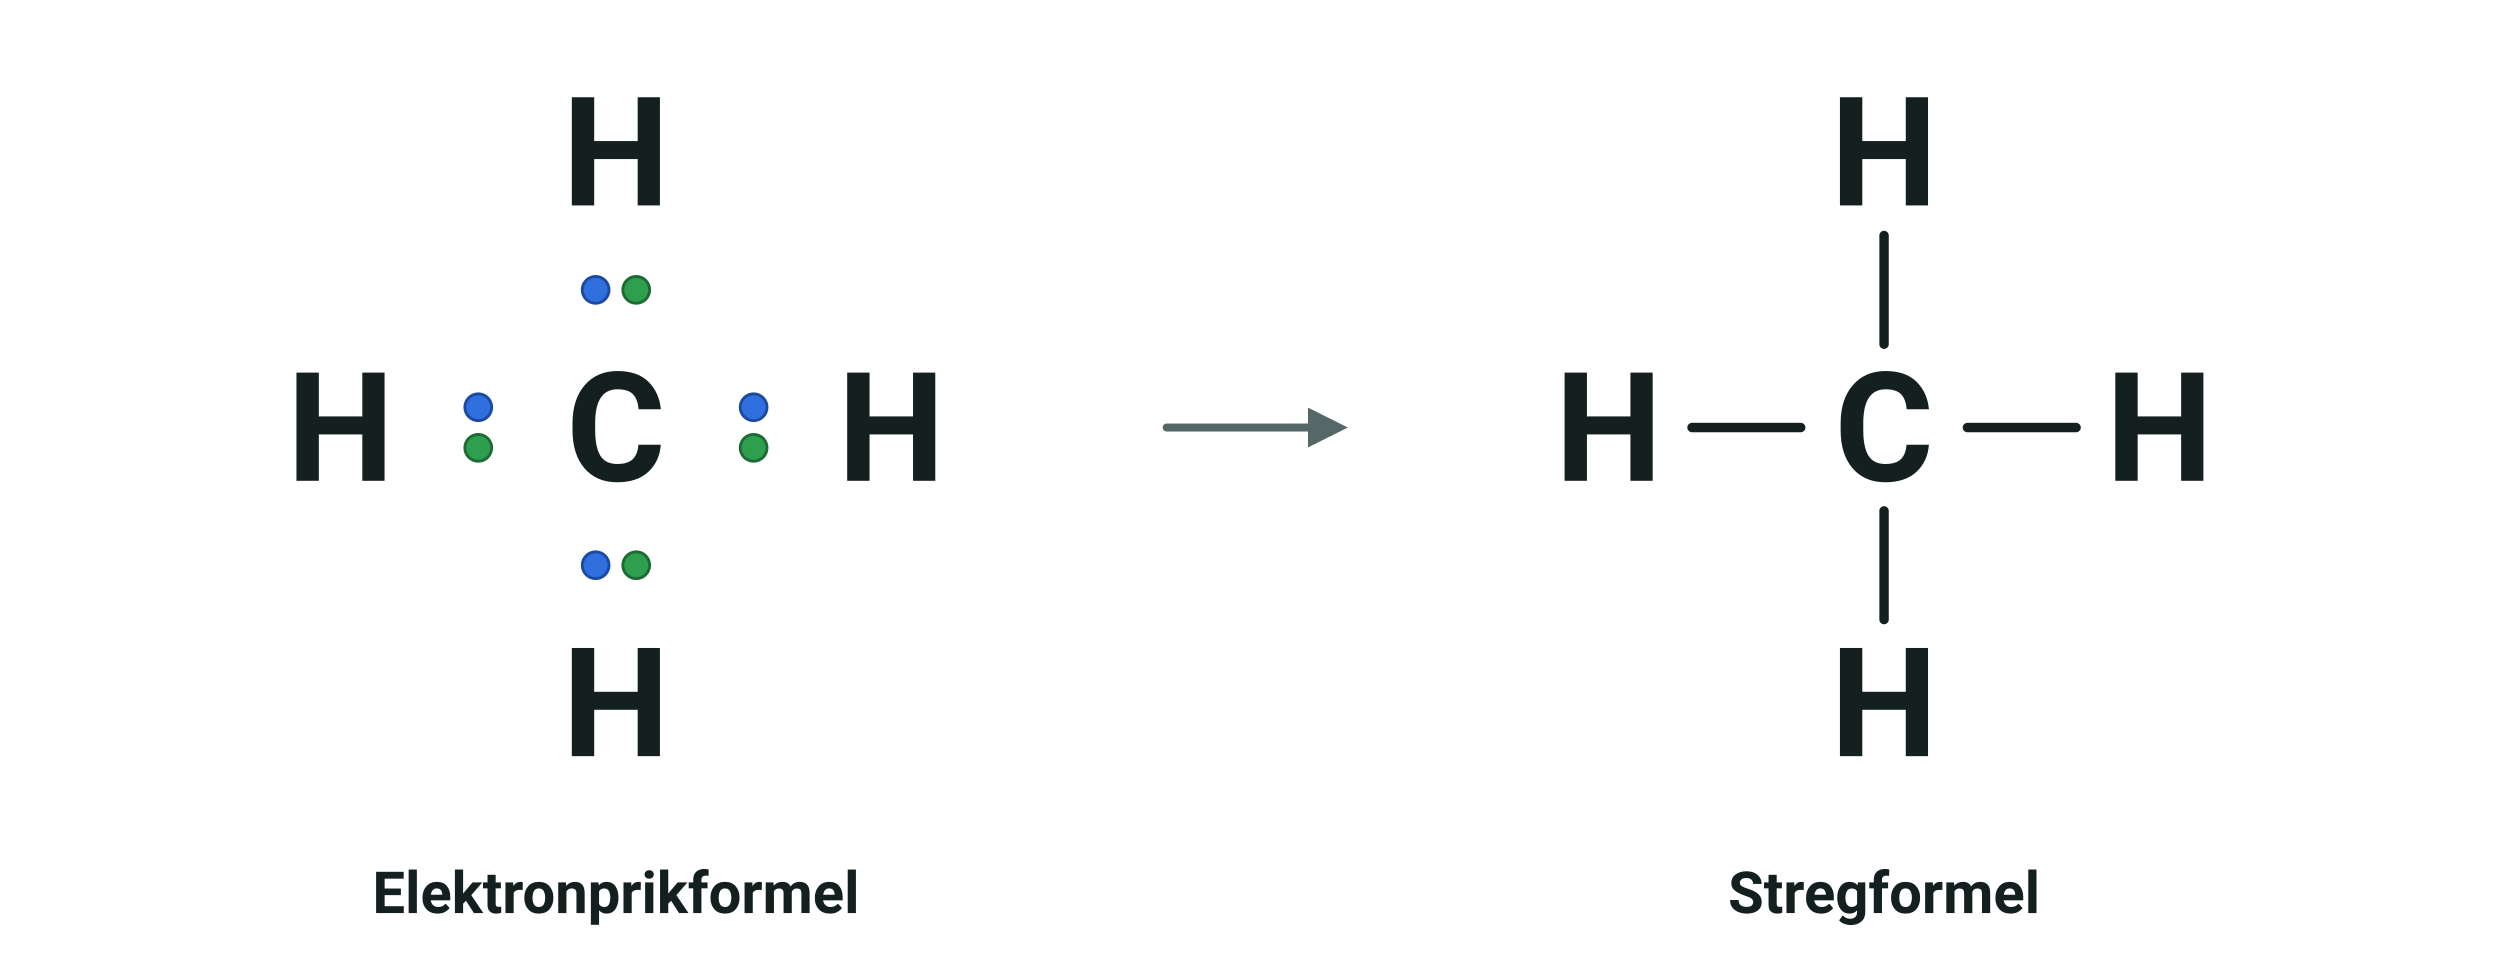
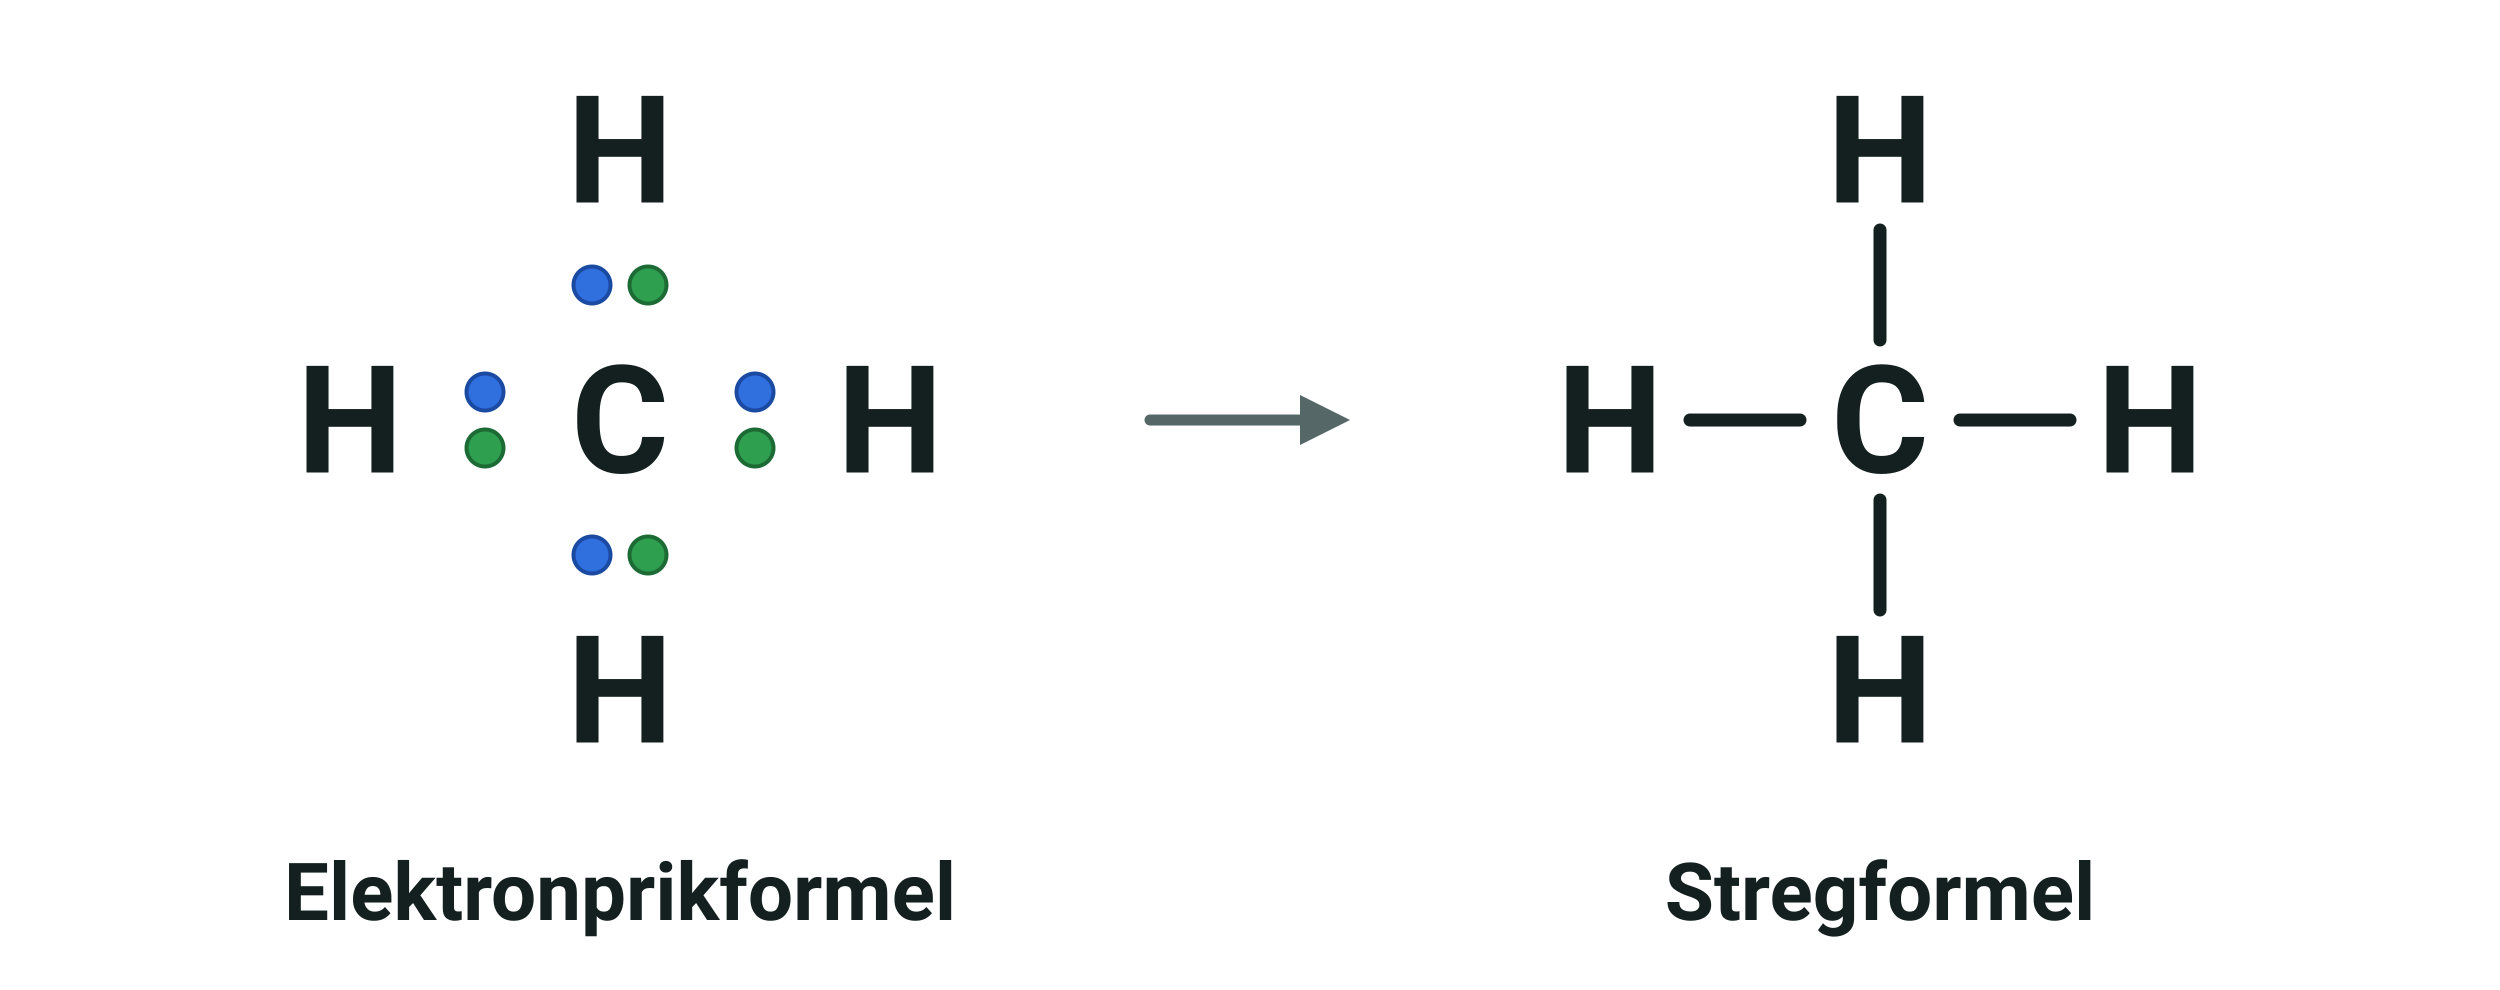
- <svg xmlns="http://www.w3.org/2000/svg" viewBox="0 0 690 268" width="690" height="268" font-family="'Segoe UI', Roboto, 'Helvetica Neue', Arial, sans-serif" role="img" aria-label="Methan tegnet som elektronprikformel og som stregformel">
-   <text x="170.0" y="132.7" font-size="42" text-anchor="middle" fill="#14201f" font-weight="700">
+ <svg xmlns="http://www.w3.org/2000/svg" viewBox="0 0 500 198" width="500" height="198" font-family="'Segoe UI', Roboto, 'Helvetica Neue', Arial, sans-serif" role="img" aria-label="Methan tegnet som elektronprikformel og som stregformel">
+   <text x="124.0" y="94.5" font-size="30" text-anchor="middle" fill="#14201f" font-weight="700">
    <tspan>C</tspan>
  </text>
-   <text x="94.0" y="132.7" font-size="42" text-anchor="middle" fill="#14201f" font-weight="700">
+   <text x="70.0" y="94.5" font-size="30" text-anchor="middle" fill="#14201f" font-weight="700">
    <tspan>H</tspan>
  </text>
-   <circle cx="132.0" cy="112.4" r="3.7" fill="#2f6fde" stroke="#1b4aa3" stroke-width="0.8" />
-   <circle cx="132.0" cy="123.6" r="3.7" fill="#2e9e4f" stroke="#1d6b34" stroke-width="0.8" />
-   <text x="246.0" y="132.7" font-size="42" text-anchor="middle" fill="#14201f" font-weight="700">
+   <circle cx="97.0" cy="78.4" r="3.7" fill="#2f6fde" stroke="#1b4aa3" stroke-width="0.8" />
+   <circle cx="97.0" cy="89.6" r="3.7" fill="#2e9e4f" stroke="#1d6b34" stroke-width="0.8" />
+   <text x="178.0" y="94.5" font-size="30" text-anchor="middle" fill="#14201f" font-weight="700">
    <tspan>H</tspan>
  </text>
-   <circle cx="208.0" cy="112.4" r="3.7" fill="#2f6fde" stroke="#1b4aa3" stroke-width="0.8" />
-   <circle cx="208.0" cy="123.6" r="3.7" fill="#2e9e4f" stroke="#1d6b34" stroke-width="0.8" />
-   <text x="170.0" y="56.7" font-size="42" text-anchor="middle" fill="#14201f" font-weight="700">
+   <circle cx="151.0" cy="78.4" r="3.7" fill="#2f6fde" stroke="#1b4aa3" stroke-width="0.8" />
+   <circle cx="151.0" cy="89.6" r="3.7" fill="#2e9e4f" stroke="#1d6b34" stroke-width="0.8" />
+   <text x="124.0" y="40.5" font-size="30" text-anchor="middle" fill="#14201f" font-weight="700">
    <tspan>H</tspan>
  </text>
-   <circle cx="164.4" cy="80.0" r="3.7" fill="#2f6fde" stroke="#1b4aa3" stroke-width="0.8" />
-   <circle cx="175.6" cy="80.0" r="3.7" fill="#2e9e4f" stroke="#1d6b34" stroke-width="0.8" />
-   <text x="170.0" y="208.7" font-size="42" text-anchor="middle" fill="#14201f" font-weight="700">
+   <circle cx="118.4" cy="57.0" r="3.7" fill="#2f6fde" stroke="#1b4aa3" stroke-width="0.8" />
+   <circle cx="129.6" cy="57.0" r="3.7" fill="#2e9e4f" stroke="#1d6b34" stroke-width="0.8" />
+   <text x="124.0" y="148.5" font-size="30" text-anchor="middle" fill="#14201f" font-weight="700">
    <tspan>H</tspan>
  </text>
-   <circle cx="164.4" cy="156.0" r="3.7" fill="#2f6fde" stroke="#1b4aa3" stroke-width="0.8" />
-   <circle cx="175.6" cy="156.0" r="3.7" fill="#2e9e4f" stroke="#1d6b34" stroke-width="0.8" />
-   <text x="170.0" y="252.0" font-size="16" text-anchor="middle" fill="#14201f" font-weight="700">
+   <circle cx="118.4" cy="111.0" r="3.7" fill="#2f6fde" stroke="#1b4aa3" stroke-width="0.8" />
+   <circle cx="129.6" cy="111.0" r="3.7" fill="#2e9e4f" stroke="#1d6b34" stroke-width="0.8" />
+   <text x="124.0" y="184.0" font-size="16" text-anchor="middle" fill="#14201f" font-weight="700">
    <tspan>Elektronprikformel</tspan>
  </text>
-   <line x1="322.0" y1="118.0" x2="361.0" y2="118.0" stroke="#556766" stroke-width="2.2" stroke-linecap="round" />
-   <polygon points="372.0,118.0 361.0,123.5 361.0,112.5" fill="#556766" />
-   <text x="520.0" y="132.7" font-size="42" text-anchor="middle" fill="#14201f" font-weight="700">
+   <line x1="230.0" y1="84.0" x2="260.0" y2="84.0" stroke="#556766" stroke-width="2.2" stroke-linecap="round" />
+   <polygon points="270.0,84.0 260.0,89.0 260.0,79.0" fill="#556766" />
+   <text x="376.0" y="94.5" font-size="30" text-anchor="middle" fill="#14201f" font-weight="700">
    <tspan>C</tspan>
  </text>
-   <text x="444.0" y="132.7" font-size="42" text-anchor="middle" fill="#14201f" font-weight="700">
+   <text x="322.0" y="94.5" font-size="30" text-anchor="middle" fill="#14201f" font-weight="700">
    <tspan>H</tspan>
  </text>
-   <line x1="497.0" y1="118.0" x2="467.0" y2="118.0" stroke="#14201f" stroke-width="2.6" stroke-linecap="round" />
-   <text x="596.0" y="132.7" font-size="42" text-anchor="middle" fill="#14201f" font-weight="700">
+   <line x1="360.0" y1="84.0" x2="338.0" y2="84.0" stroke="#14201f" stroke-width="2.6" stroke-linecap="round" />
+   <text x="430.0" y="94.5" font-size="30" text-anchor="middle" fill="#14201f" font-weight="700">
    <tspan>H</tspan>
  </text>
-   <line x1="543.0" y1="118.0" x2="573.0" y2="118.0" stroke="#14201f" stroke-width="2.6" stroke-linecap="round" />
-   <text x="520.0" y="56.7" font-size="42" text-anchor="middle" fill="#14201f" font-weight="700">
+   <line x1="392.0" y1="84.0" x2="414.0" y2="84.0" stroke="#14201f" stroke-width="2.6" stroke-linecap="round" />
+   <text x="376.0" y="40.5" font-size="30" text-anchor="middle" fill="#14201f" font-weight="700">
    <tspan>H</tspan>
  </text>
-   <line x1="520.0" y1="95.0" x2="520.0" y2="65.0" stroke="#14201f" stroke-width="2.6" stroke-linecap="round" />
-   <text x="520.0" y="208.7" font-size="42" text-anchor="middle" fill="#14201f" font-weight="700">
+   <line x1="376.0" y1="68.0" x2="376.0" y2="46.0" stroke="#14201f" stroke-width="2.6" stroke-linecap="round" />
+   <text x="376.0" y="148.5" font-size="30" text-anchor="middle" fill="#14201f" font-weight="700">
    <tspan>H</tspan>
  </text>
-   <line x1="520.0" y1="141.0" x2="520.0" y2="171.0" stroke="#14201f" stroke-width="2.6" stroke-linecap="round" />
-   <text x="520.0" y="252.0" font-size="16" text-anchor="middle" fill="#14201f" font-weight="700">
+   <line x1="376.0" y1="100.0" x2="376.0" y2="122.0" stroke="#14201f" stroke-width="2.6" stroke-linecap="round" />
+   <text x="376.0" y="184.0" font-size="16" text-anchor="middle" fill="#14201f" font-weight="700">
    <tspan>Stregformel</tspan>
  </text>
</svg>
